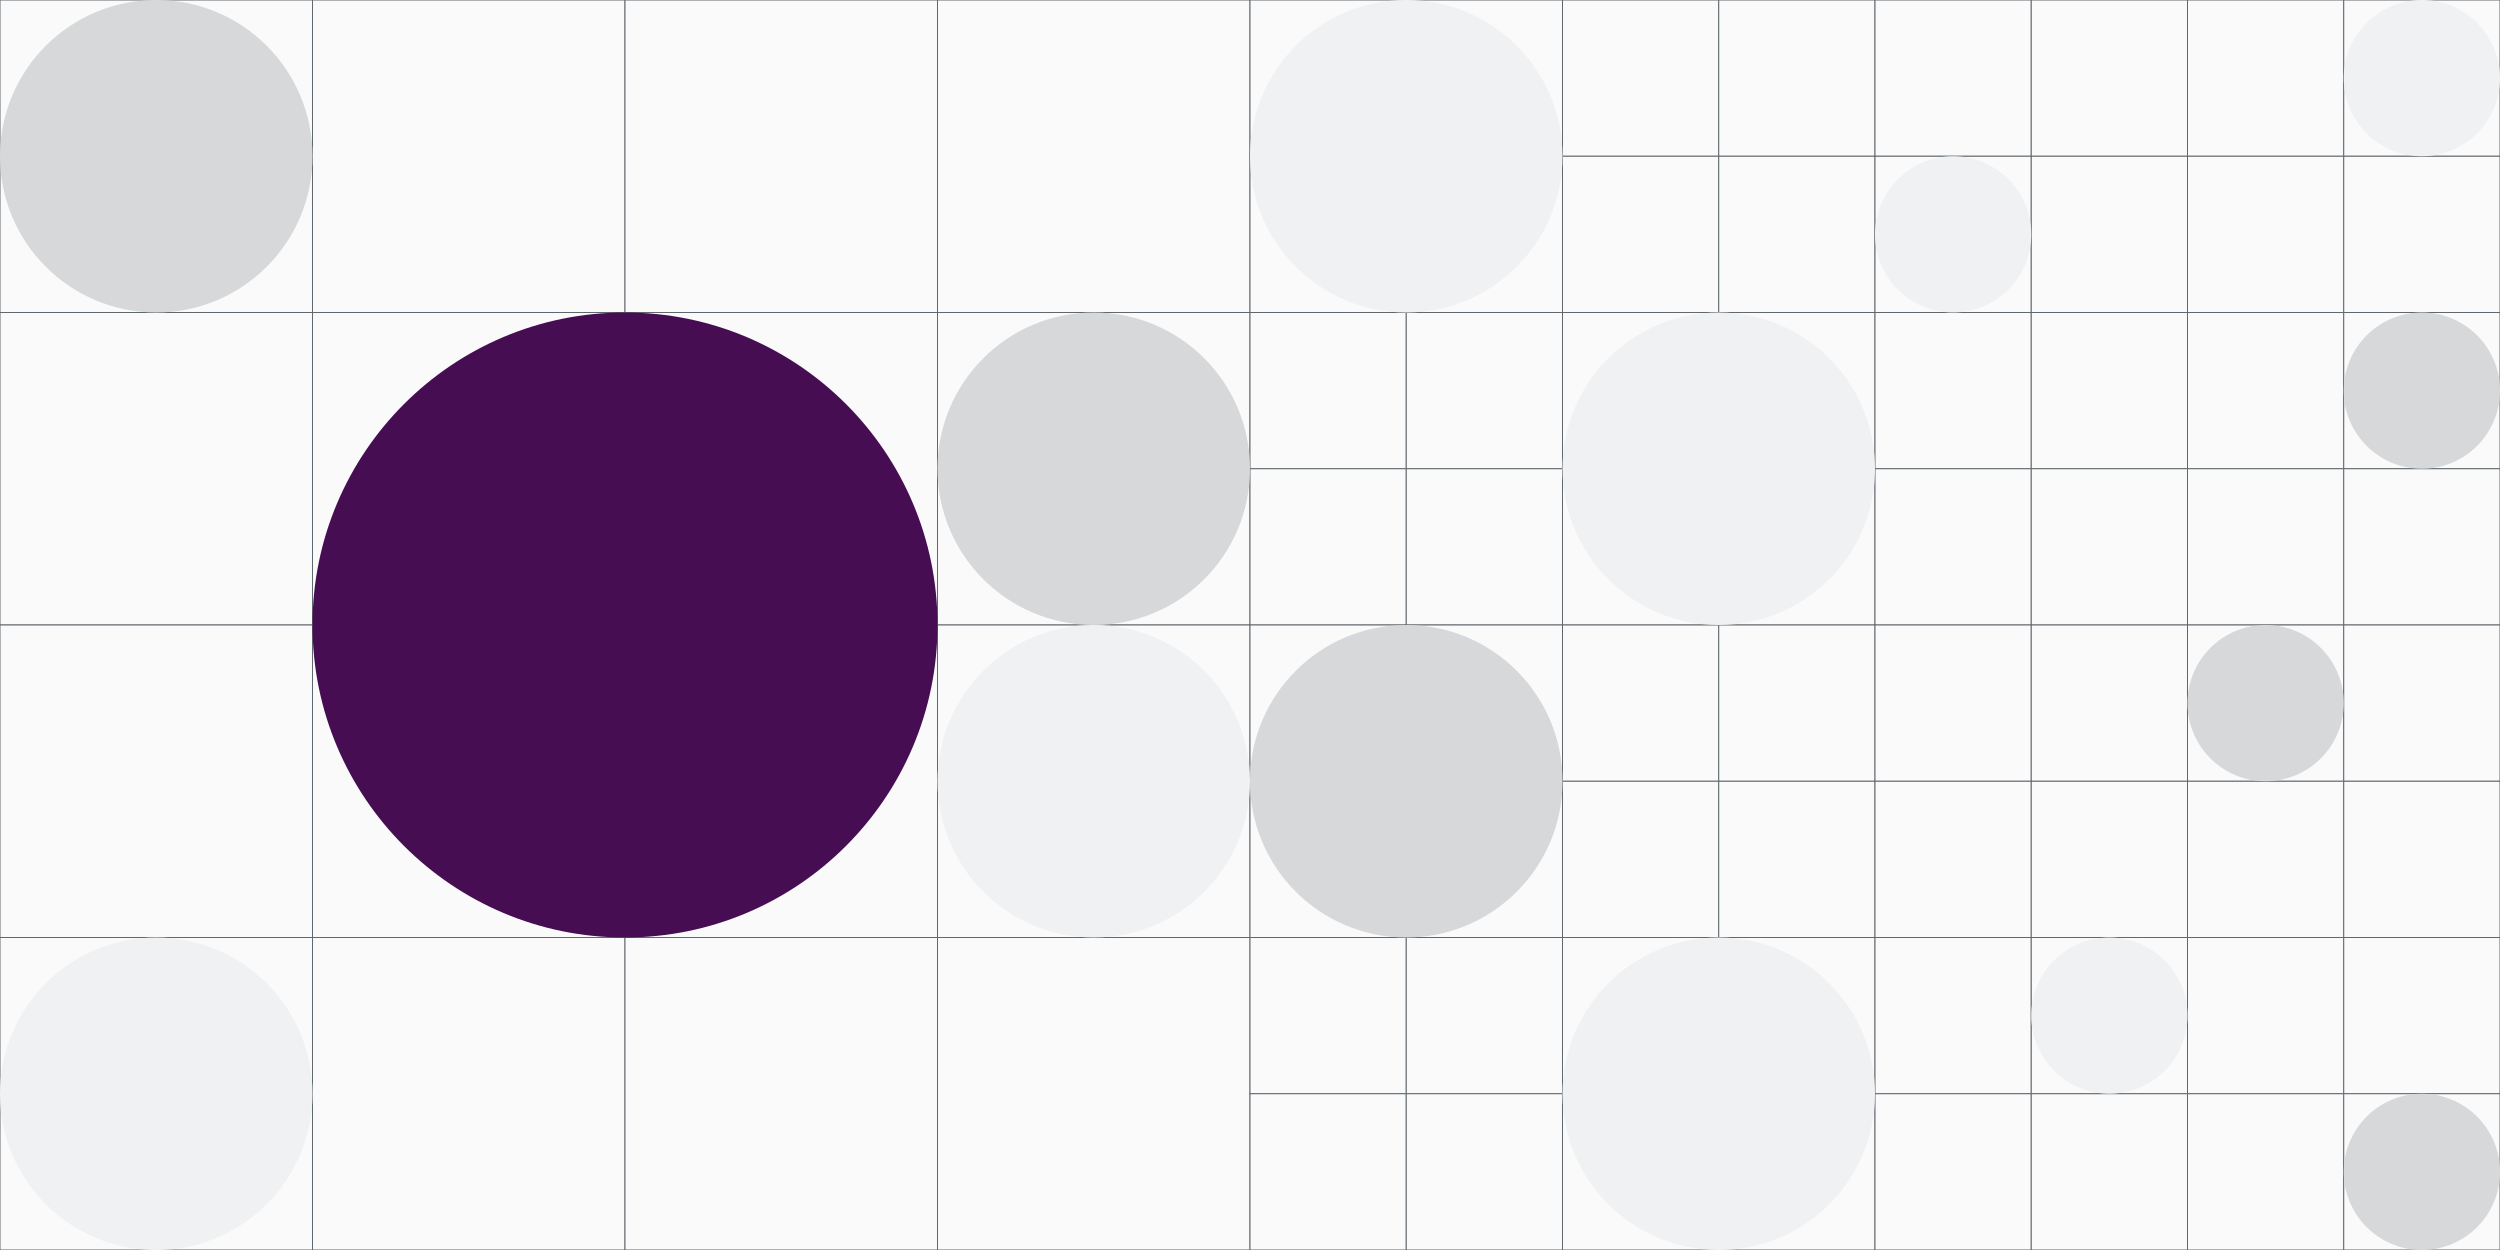
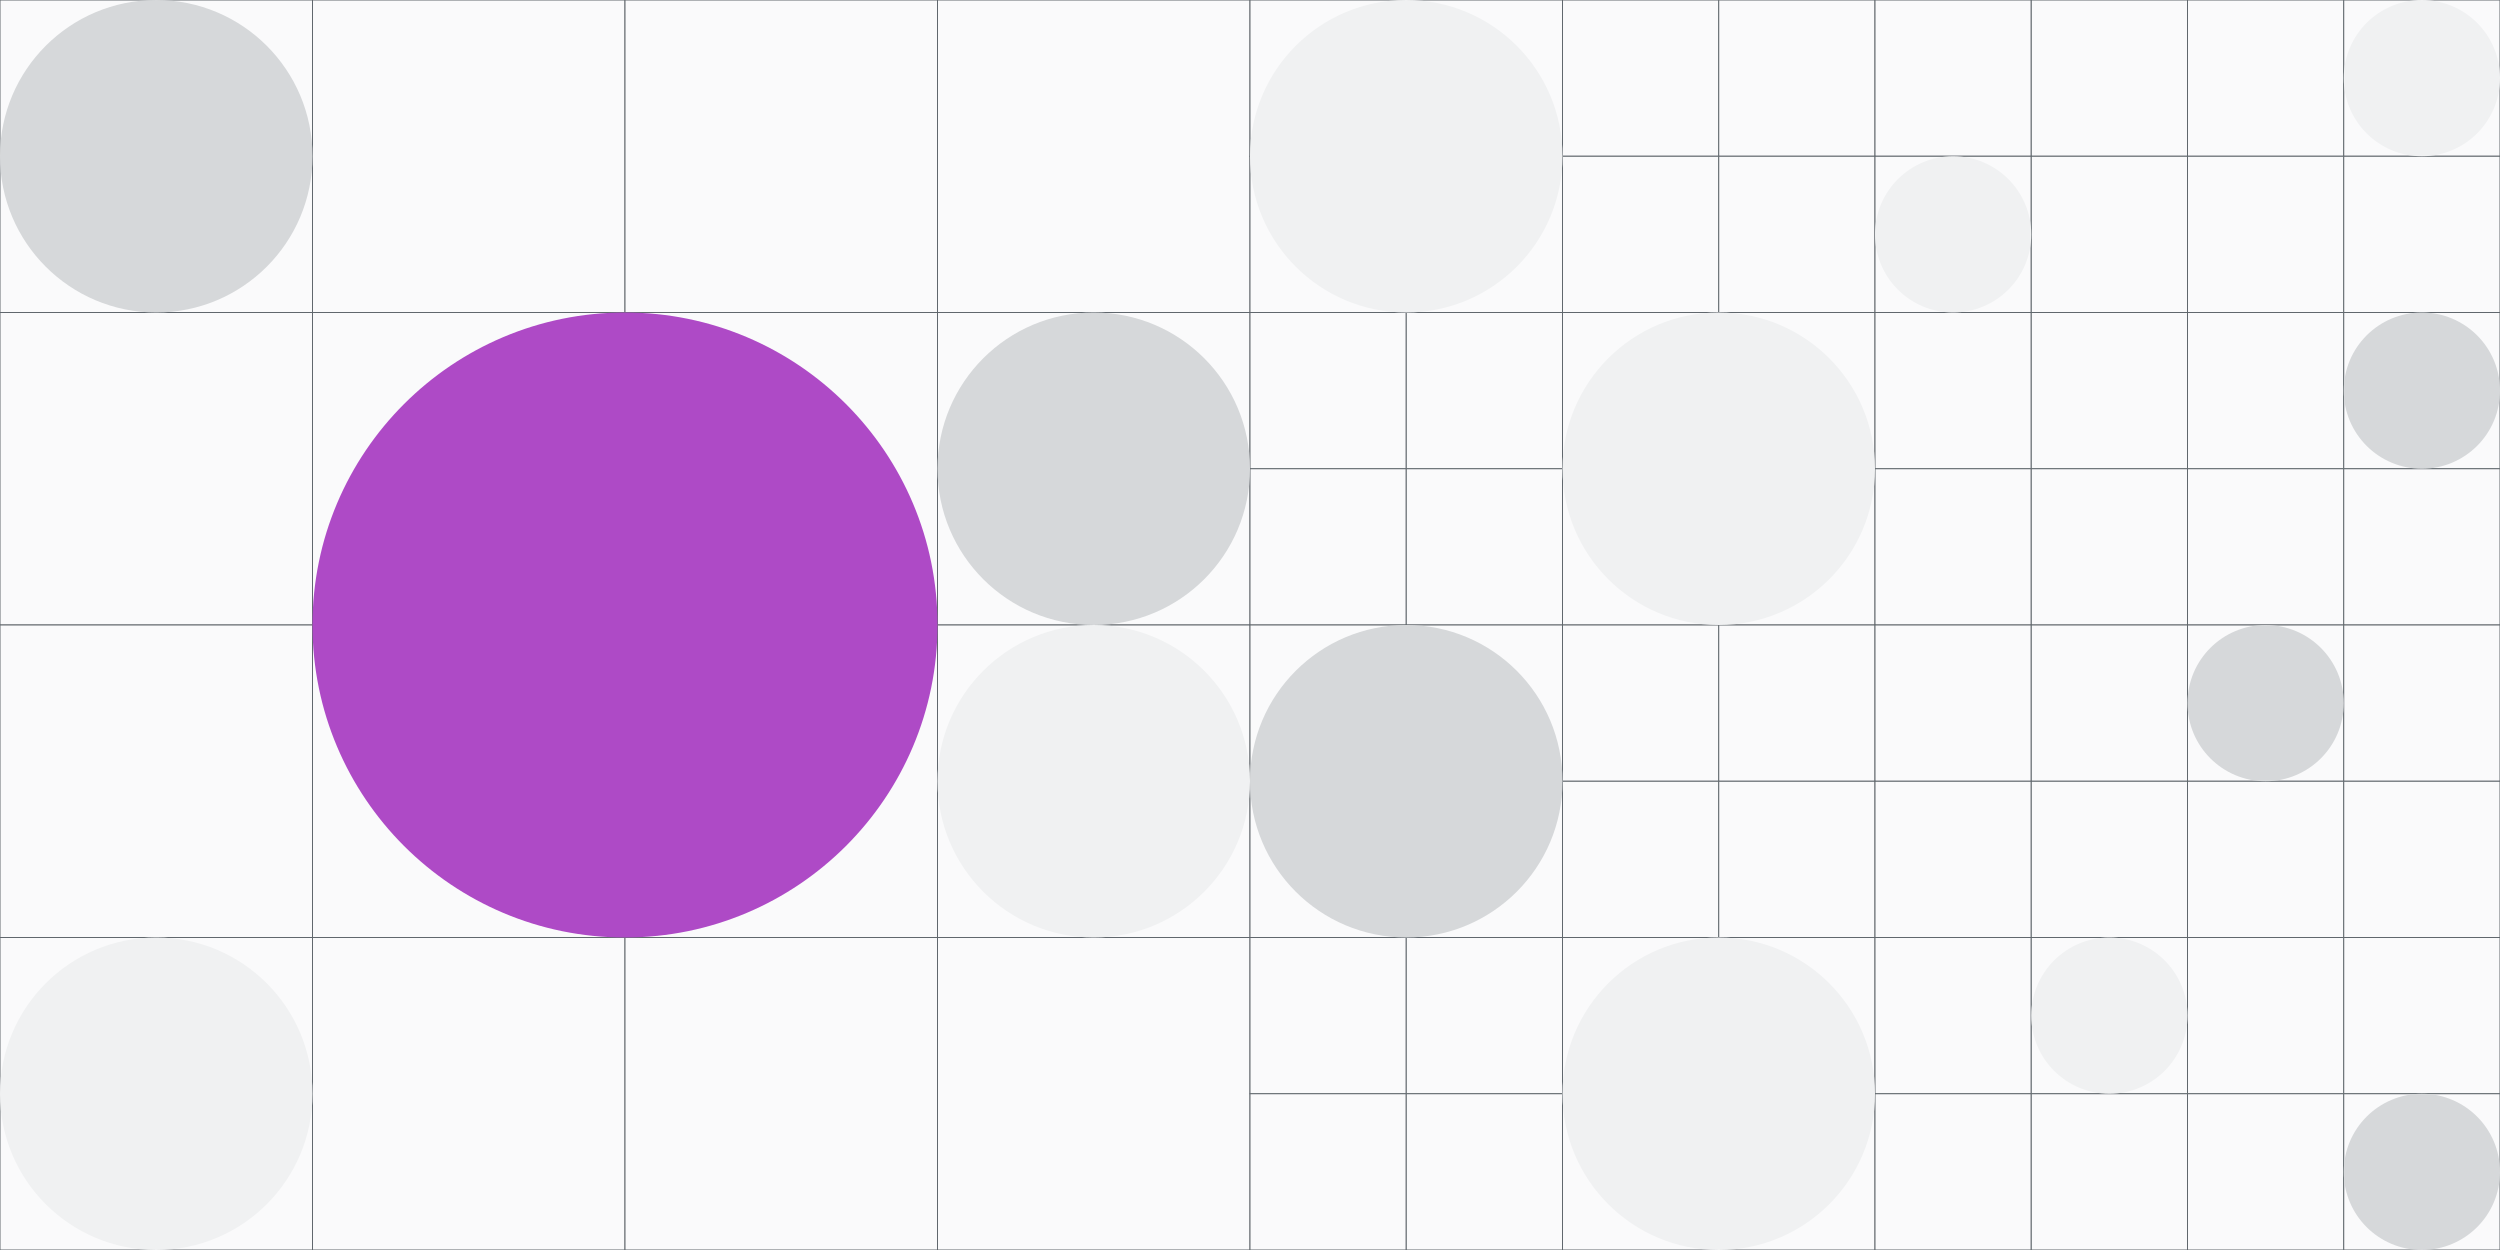
<svg xmlns="http://www.w3.org/2000/svg" width="1280" height="640" viewBox="0 0 1280 640" fill="none">
  <g clip-path="url(#clip0_4383_26303)">
    <rect width="160" height="160" fill="#FAFAFB" />
    <path d="M160 0H0V160H160V0Z" stroke="#5F666B" stroke-width="0.5" stroke-miterlimit="10" />
    <rect width="160" height="160" transform="translate(160)" fill="#FAFAFB" />
    <path d="M320 0H160V160H320V0Z" stroke="#5F666B" stroke-width="0.5" stroke-miterlimit="10" />
    <rect width="160" height="160" transform="translate(320)" fill="#FAFAFB" />
    <path d="M480 0H320V160H480V0Z" stroke="#5F666B" stroke-width="0.5" stroke-miterlimit="10" />
    <rect width="160" height="160" transform="translate(480)" fill="#FAFAFB" />
    <path d="M640 0H480V160H640V0Z" stroke="#5F666B" stroke-width="0.5" stroke-miterlimit="10" />
    <rect width="160" height="160" transform="translate(0 160)" fill="#FAFAFB" />
    <path d="M160 160H0V320H160V160Z" stroke="#5F666B" stroke-width="0.5" stroke-miterlimit="10" />
    <rect width="160" height="160" transform="translate(160 160)" fill="#FAFAFB" />
    <path d="M320 160H160V320H320V160Z" stroke="#5F666B" stroke-width="0.5" stroke-miterlimit="10" />
    <rect width="160" height="160" transform="translate(320 160)" fill="#FAFAFB" />
    <path d="M480 160H320V320H480V160Z" stroke="#5F666B" stroke-width="0.5" stroke-miterlimit="10" />
    <rect width="160" height="160" transform="translate(480 160)" fill="#FAFAFB" />
    <path d="M640 160H480V320H640V160Z" stroke="#5F666B" stroke-width="0.5" stroke-miterlimit="10" />
    <rect width="160" height="160" transform="translate(0 320)" fill="#FAFAFB" />
    <path d="M160 320H0V480H160V320Z" stroke="#5F666B" stroke-width="0.5" stroke-miterlimit="10" />
    <rect width="160" height="160" transform="translate(160 320)" fill="#FAFAFB" />
    <path d="M320 320H160V480H320V320Z" stroke="#5F666B" stroke-width="0.5" stroke-miterlimit="10" />
    <rect width="160" height="160" transform="translate(320 320)" fill="#FAFAFB" />
    <path d="M480 320H320V480H480V320Z" stroke="#5F666B" stroke-width="0.5" stroke-miterlimit="10" />
    <rect width="160" height="160" transform="translate(480 320)" fill="#FAFAFB" />
    <path d="M640 320H480V480H640V320Z" stroke="#5F666B" stroke-width="0.5" stroke-miterlimit="10" />
    <rect width="160" height="160" transform="translate(0 480)" fill="#FAFAFB" />
    <path d="M160 480H0V640H160V480Z" stroke="#5F666B" stroke-width="0.5" stroke-miterlimit="10" />
    <rect width="160" height="160" transform="translate(160 480)" fill="#FAFAFB" />
    <path d="M320 480H160V640H320V480Z" stroke="#5F666B" stroke-width="0.5" stroke-miterlimit="10" />
    <rect width="160" height="160" transform="translate(320 480)" fill="#FAFAFB" />
    <path d="M480 480H320V640H480V480Z" stroke="#5F666B" stroke-width="0.5" stroke-miterlimit="10" />
    <rect width="160" height="160" transform="translate(480 480)" fill="#FAFAFB" />
    <path d="M640 480H480V640H640V480Z" stroke="#5F666B" stroke-width="0.5" stroke-miterlimit="10" />
    <rect width="80" height="80" transform="translate(640)" fill="#FAFAFB" />
    <path d="M720 0H640V80H720V0Z" stroke="#5F666B" stroke-width="0.5" stroke-miterlimit="10" />
    <rect width="80" height="80" transform="translate(720)" fill="#FAFAFB" />
    <path d="M800 0H720V80H800V0Z" stroke="#5F666B" stroke-width="0.5" stroke-miterlimit="10" />
    <rect width="80" height="80" transform="translate(800)" fill="#FAFAFB" />
    <path d="M880 0H800V80H880V0Z" stroke="#5F666B" stroke-width="0.5" stroke-miterlimit="10" />
    <rect width="80" height="80" transform="translate(880)" fill="#FAFAFB" />
    <path d="M960 0H880V80H960V0Z" stroke="#5F666B" stroke-width="0.5" stroke-miterlimit="10" />
    <rect width="80" height="80" transform="translate(960)" fill="#FAFAFB" />
    <path d="M1040 0H960V80H1040V0Z" stroke="#5F666B" stroke-width="0.5" stroke-miterlimit="10" />
    <rect width="80" height="80" transform="translate(1040)" fill="#FAFAFB" />
    <path d="M1120 0H1040V80H1120V0Z" stroke="#5F666B" stroke-width="0.5" stroke-miterlimit="10" />
    <rect width="80" height="80" transform="translate(1120)" fill="#FAFAFB" />
    <path d="M1200 0H1120V80H1200V0Z" stroke="#5F666B" stroke-width="0.5" stroke-miterlimit="10" />
    <rect width="80" height="80" transform="translate(1200)" fill="#FAFAFB" />
    <path d="M1280 0H1200V80H1280V0Z" stroke="#5F666B" stroke-width="0.5" stroke-miterlimit="10" />
    <rect width="80" height="80" transform="translate(640 80)" fill="#FAFAFB" />
    <path d="M720 80H640V160H720V80Z" stroke="#5F666B" stroke-width="0.5" stroke-miterlimit="10" />
    <rect width="80" height="80" transform="translate(720 80)" fill="#FAFAFB" />
    <path d="M800 80H720V160H800V80Z" stroke="#5F666B" stroke-width="0.5" stroke-miterlimit="10" />
    <rect width="80" height="80" transform="translate(800 80)" fill="#FAFAFB" />
    <path d="M880 80H800V160H880V80Z" stroke="#5F666B" stroke-width="0.5" stroke-miterlimit="10" />
    <rect width="80" height="80" transform="translate(880 80)" fill="#FAFAFB" />
    <path d="M960 80H880V160H960V80Z" stroke="#5F666B" stroke-width="0.5" stroke-miterlimit="10" />
    <rect width="80" height="80" transform="translate(960 80)" fill="#FAFAFB" />
    <path d="M1040 80H960V160H1040V80Z" stroke="#5F666B" stroke-width="0.5" stroke-miterlimit="10" />
    <rect width="80" height="80" transform="translate(1040 80)" fill="#FAFAFB" />
    <path d="M1120 80H1040V160H1120V80Z" stroke="#5F666B" stroke-width="0.5" stroke-miterlimit="10" />
    <rect width="80" height="80" transform="translate(1120 80)" fill="#FAFAFB" />
    <path d="M1200 80H1120V160H1200V80Z" stroke="#5F666B" stroke-width="0.5" stroke-miterlimit="10" />
    <rect width="80" height="80" transform="translate(1200 80)" fill="#FAFAFB" />
    <path d="M1280 80H1200V160H1280V80Z" stroke="#5F666B" stroke-width="0.5" stroke-miterlimit="10" />
    <rect width="80" height="80" transform="translate(640 160)" fill="#FAFAFB" />
    <path d="M720 160H640V240H720V160Z" stroke="#5F666B" stroke-width="0.5" stroke-miterlimit="10" />
    <rect width="80" height="80" transform="translate(720 160)" fill="#FAFAFB" />
    <path d="M800 160H720V240H800V160Z" stroke="#5F666B" stroke-width="0.5" stroke-miterlimit="10" />
    <rect width="80" height="80" transform="translate(800 160)" fill="#FAFAFB" />
    <path d="M880 160H800V240H880V160Z" stroke="#5F666B" stroke-width="0.5" stroke-miterlimit="10" />
    <rect width="80" height="80" transform="translate(880 160)" fill="#FAFAFB" />
    <path d="M960 160H880V240H960V160Z" stroke="#5F666B" stroke-width="0.5" stroke-miterlimit="10" />
    <rect width="80" height="80" transform="translate(960 160)" fill="#FAFAFB" />
    <path d="M1040 160H960V240H1040V160Z" stroke="#5F666B" stroke-width="0.5" stroke-miterlimit="10" />
    <rect width="80" height="80" transform="translate(1040 160)" fill="#FAFAFB" />
    <path d="M1120 160H1040V240H1120V160Z" stroke="#5F666B" stroke-width="0.5" stroke-miterlimit="10" />
    <rect width="80" height="80" transform="translate(1120 160)" fill="#FAFAFB" />
    <path d="M1200 160H1120V240H1200V160Z" stroke="#5F666B" stroke-width="0.5" stroke-miterlimit="10" />
    <rect width="80" height="80" transform="translate(1200 160)" fill="#FAFAFB" />
    <path d="M1280 160H1200V240H1280V160Z" stroke="#5F666B" stroke-width="0.5" stroke-miterlimit="10" />
    <rect width="80" height="80" transform="translate(640 240)" fill="#FAFAFB" />
    <path d="M720 240H640V320H720V240Z" stroke="#5F666B" stroke-width="0.5" stroke-miterlimit="10" />
    <rect width="80" height="80" transform="translate(720 240)" fill="#FAFAFB" />
    <path d="M800 240H720V320H800V240Z" stroke="#5F666B" stroke-width="0.5" stroke-miterlimit="10" />
    <rect width="80" height="80" transform="translate(800 240)" fill="#FAFAFB" />
    <path d="M880 240H800V320H880V240Z" stroke="#5F666B" stroke-width="0.5" stroke-miterlimit="10" />
    <rect width="80" height="80" transform="translate(880 240)" fill="#FAFAFB" />
    <path d="M960 240H880V320H960V240Z" stroke="#5F666B" stroke-width="0.5" stroke-miterlimit="10" />
    <rect width="80" height="80" transform="translate(960 240)" fill="#FAFAFB" />
    <path d="M1040 240H960V320H1040V240Z" stroke="#5F666B" stroke-width="0.5" stroke-miterlimit="10" />
    <rect width="80" height="80" transform="translate(1040 240)" fill="#FAFAFB" />
    <path d="M1120 240H1040V320H1120V240Z" stroke="#5F666B" stroke-width="0.5" stroke-miterlimit="10" />
    <rect width="80" height="80" transform="translate(1120 240)" fill="#FAFAFB" />
    <path d="M1200 240H1120V320H1200V240Z" stroke="#5F666B" stroke-width="0.5" stroke-miterlimit="10" />
    <rect width="80" height="80" transform="translate(1200 240)" fill="#FAFAFB" />
    <path d="M1280 240H1200V320H1280V240Z" stroke="#5F666B" stroke-width="0.5" stroke-miterlimit="10" />
    <rect width="80" height="80" transform="translate(640 320)" fill="#FAFAFB" />
    <path d="M720 320H640V400H720V320Z" stroke="#5F666B" stroke-width="0.5" stroke-miterlimit="10" />
    <rect width="80" height="80" transform="translate(720 320)" fill="#FAFAFB" />
    <path d="M800 320H720V400H800V320Z" stroke="#5F666B" stroke-width="0.5" stroke-miterlimit="10" />
    <rect width="80" height="80" transform="translate(800 320)" fill="#FAFAFB" />
    <path d="M880 320H800V400H880V320Z" stroke="#5F666B" stroke-width="0.5" stroke-miterlimit="10" />
    <rect width="80" height="80" transform="translate(880 320)" fill="#FAFAFB" />
    <path d="M960 320H880V400H960V320Z" stroke="#5F666B" stroke-width="0.5" stroke-miterlimit="10" />
    <rect width="80" height="80" transform="translate(960 320)" fill="#FAFAFB" />
    <path d="M1040 320H960V400H1040V320Z" stroke="#5F666B" stroke-width="0.5" stroke-miterlimit="10" />
    <rect width="80" height="80" transform="translate(1040 320)" fill="#FAFAFB" />
    <path d="M1120 320H1040V400H1120V320Z" stroke="#5F666B" stroke-width="0.5" stroke-miterlimit="10" />
    <rect width="80" height="80" transform="translate(1120 320)" fill="#FAFAFB" />
    <path d="M1200 320H1120V400H1200V320Z" stroke="#5F666B" stroke-width="0.5" stroke-miterlimit="10" />
    <rect width="80" height="80" transform="translate(1200 320)" fill="#FAFAFB" />
    <path d="M1280 320H1200V400H1280V320Z" stroke="#5F666B" stroke-width="0.5" stroke-miterlimit="10" />
    <rect width="80" height="80" transform="translate(640 400)" fill="#FAFAFB" />
    <path d="M720 400H640V480H720V400Z" stroke="#5F666B" stroke-width="0.5" stroke-miterlimit="10" />
    <rect width="80" height="80" transform="translate(720 400)" fill="#FAFAFB" />
    <path d="M800 400H720V480H800V400Z" stroke="#5F666B" stroke-width="0.5" stroke-miterlimit="10" />
    <rect width="80" height="80" transform="translate(800 400)" fill="#FAFAFB" />
    <path d="M880 400H800V480H880V400Z" stroke="#5F666B" stroke-width="0.5" stroke-miterlimit="10" />
    <rect width="80" height="80" transform="translate(880 400)" fill="#FAFAFB" />
    <path d="M960 400H880V480H960V400Z" stroke="#5F666B" stroke-width="0.5" stroke-miterlimit="10" />
    <rect width="80" height="80" transform="translate(960 400)" fill="#FAFAFB" />
    <path d="M1040 400H960V480H1040V400Z" stroke="#5F666B" stroke-width="0.5" stroke-miterlimit="10" />
    <rect width="80" height="80" transform="translate(1040 400)" fill="#FAFAFB" />
    <path d="M1120 400H1040V480H1120V400Z" stroke="#5F666B" stroke-width="0.5" stroke-miterlimit="10" />
    <rect width="80" height="80" transform="translate(1120 400)" fill="#FAFAFB" />
    <path d="M1200 400H1120V480H1200V400Z" stroke="#5F666B" stroke-width="0.5" stroke-miterlimit="10" />
    <rect width="80" height="80" transform="translate(1200 400)" fill="#FAFAFB" />
    <path d="M1280 400H1200V480H1280V400Z" stroke="#5F666B" stroke-width="0.5" stroke-miterlimit="10" />
    <rect width="80" height="80" transform="translate(640 480)" fill="#FAFAFB" />
    <path d="M720 480H640V560H720V480Z" stroke="#5F666B" stroke-width="0.5" stroke-miterlimit="10" />
    <rect width="80" height="80" transform="translate(720 480)" fill="#FAFAFB" />
    <path d="M800 480H720V560H800V480Z" stroke="#5F666B" stroke-width="0.5" stroke-miterlimit="10" />
    <rect width="80" height="80" transform="translate(800 480)" fill="#FAFAFB" />
    <path d="M880 480H800V560H880V480Z" stroke="#5F666B" stroke-width="0.5" stroke-miterlimit="10" />
    <rect width="80" height="80" transform="translate(880 480)" fill="#FAFAFB" />
    <path d="M960 480H880V560H960V480Z" stroke="#5F666B" stroke-width="0.5" stroke-miterlimit="10" />
    <rect width="80" height="80" transform="translate(960 480)" fill="#FAFAFB" />
    <path d="M1040 480H960V560H1040V480Z" stroke="#5F666B" stroke-width="0.5" stroke-miterlimit="10" />
    <rect width="80" height="80" transform="translate(1040 480)" fill="#FAFAFB" />
    <path d="M1120 480H1040V560H1120V480Z" stroke="#5F666B" stroke-width="0.5" stroke-miterlimit="10" />
    <rect width="80" height="80" transform="translate(1120 480)" fill="#FAFAFB" />
    <path d="M1200 480H1120V560H1200V480Z" stroke="#5F666B" stroke-width="0.5" stroke-miterlimit="10" />
    <rect width="80" height="80" transform="translate(1200 480)" fill="#FAFAFB" />
    <path d="M1280 480H1200V560H1280V480Z" stroke="#5F666B" stroke-width="0.5" stroke-miterlimit="10" />
    <rect width="80" height="80" transform="translate(640 560)" fill="#FAFAFB" />
    <path d="M720 560H640V640H720V560Z" stroke="#5F666B" stroke-width="0.5" stroke-miterlimit="10" />
    <rect width="80" height="80" transform="translate(720 560)" fill="#FAFAFB" />
    <path d="M800 560H720V640H800V560Z" stroke="#5F666B" stroke-width="0.5" stroke-miterlimit="10" />
    <rect width="80" height="80" transform="translate(800 560)" fill="#FAFAFB" />
    <path d="M880 560H800V640H880V560Z" stroke="#5F666B" stroke-width="0.5" stroke-miterlimit="10" />
    <rect width="80" height="80" transform="translate(880 560)" fill="#FAFAFB" />
    <path d="M960 560H880V640H960V560Z" stroke="#5F666B" stroke-width="0.5" stroke-miterlimit="10" />
    <rect width="80" height="80" transform="translate(960 560)" fill="#FAFAFB" />
    <path d="M1040 560H960V640H1040V560Z" stroke="#5F666B" stroke-width="0.5" stroke-miterlimit="10" />
    <rect width="80" height="80" transform="translate(1040 560)" fill="#FAFAFB" />
    <path d="M1120 560H1040V640H1120V560Z" stroke="#5F666B" stroke-width="0.5" stroke-miterlimit="10" />
    <rect width="80" height="80" transform="translate(1120 560)" fill="#FAFAFB" />
    <path d="M1200 560H1120V640H1200V560Z" stroke="#5F666B" stroke-width="0.5" stroke-miterlimit="10" />
    <rect width="80" height="80" transform="translate(1200 560)" fill="#FAFAFB" />
    <path d="M1280 560H1200V640H1280V560Z" stroke="#5F666B" stroke-width="0.5" stroke-miterlimit="10" />
    <circle cx="1080" cy="520" r="40" fill="#F0F1F2" />
    <circle cx="1160" cy="360" r="40" fill="#D6D8DA" />
    <circle cx="1240" cy="600" r="40" fill="#D6D8DA" />
    <circle cx="1240" cy="40" r="40" fill="#F0F1F2" />
    <circle cx="1240" cy="200" r="40" fill="#D6D8DA" />
    <circle cx="880" cy="240" r="80" fill="#F0F1F2" />
    <circle cx="1000" cy="120" r="40" fill="#F0F1F2" />
    <circle cx="80" cy="80" r="80" fill="#D6D8DA" />
    <circle cx="80" cy="560" r="80" fill="#F0F1F2" />
-     <circle cx="320" cy="320" r="160" fill="#460D53" />
+     <circle cx="320" cy="320" r="160" fill="#AE4AC6" />
    <circle cx="720" cy="400" r="80" fill="#D6D8DA" />
    <circle cx="720" cy="80" r="80" fill="#F0F1F2" />
    <circle cx="880" cy="560" r="80" fill="#F0F1F2" />
    <circle cx="560" cy="400" r="80" fill="#F0F1F2" />
    <circle cx="560" cy="240" r="80" fill="#D6D8DA" />
  </g>
  <defs>
    <clipPath id="clip0_4383_26303">
      <rect width="1280" height="640" fill="white" />
    </clipPath>
  </defs>
</svg>
